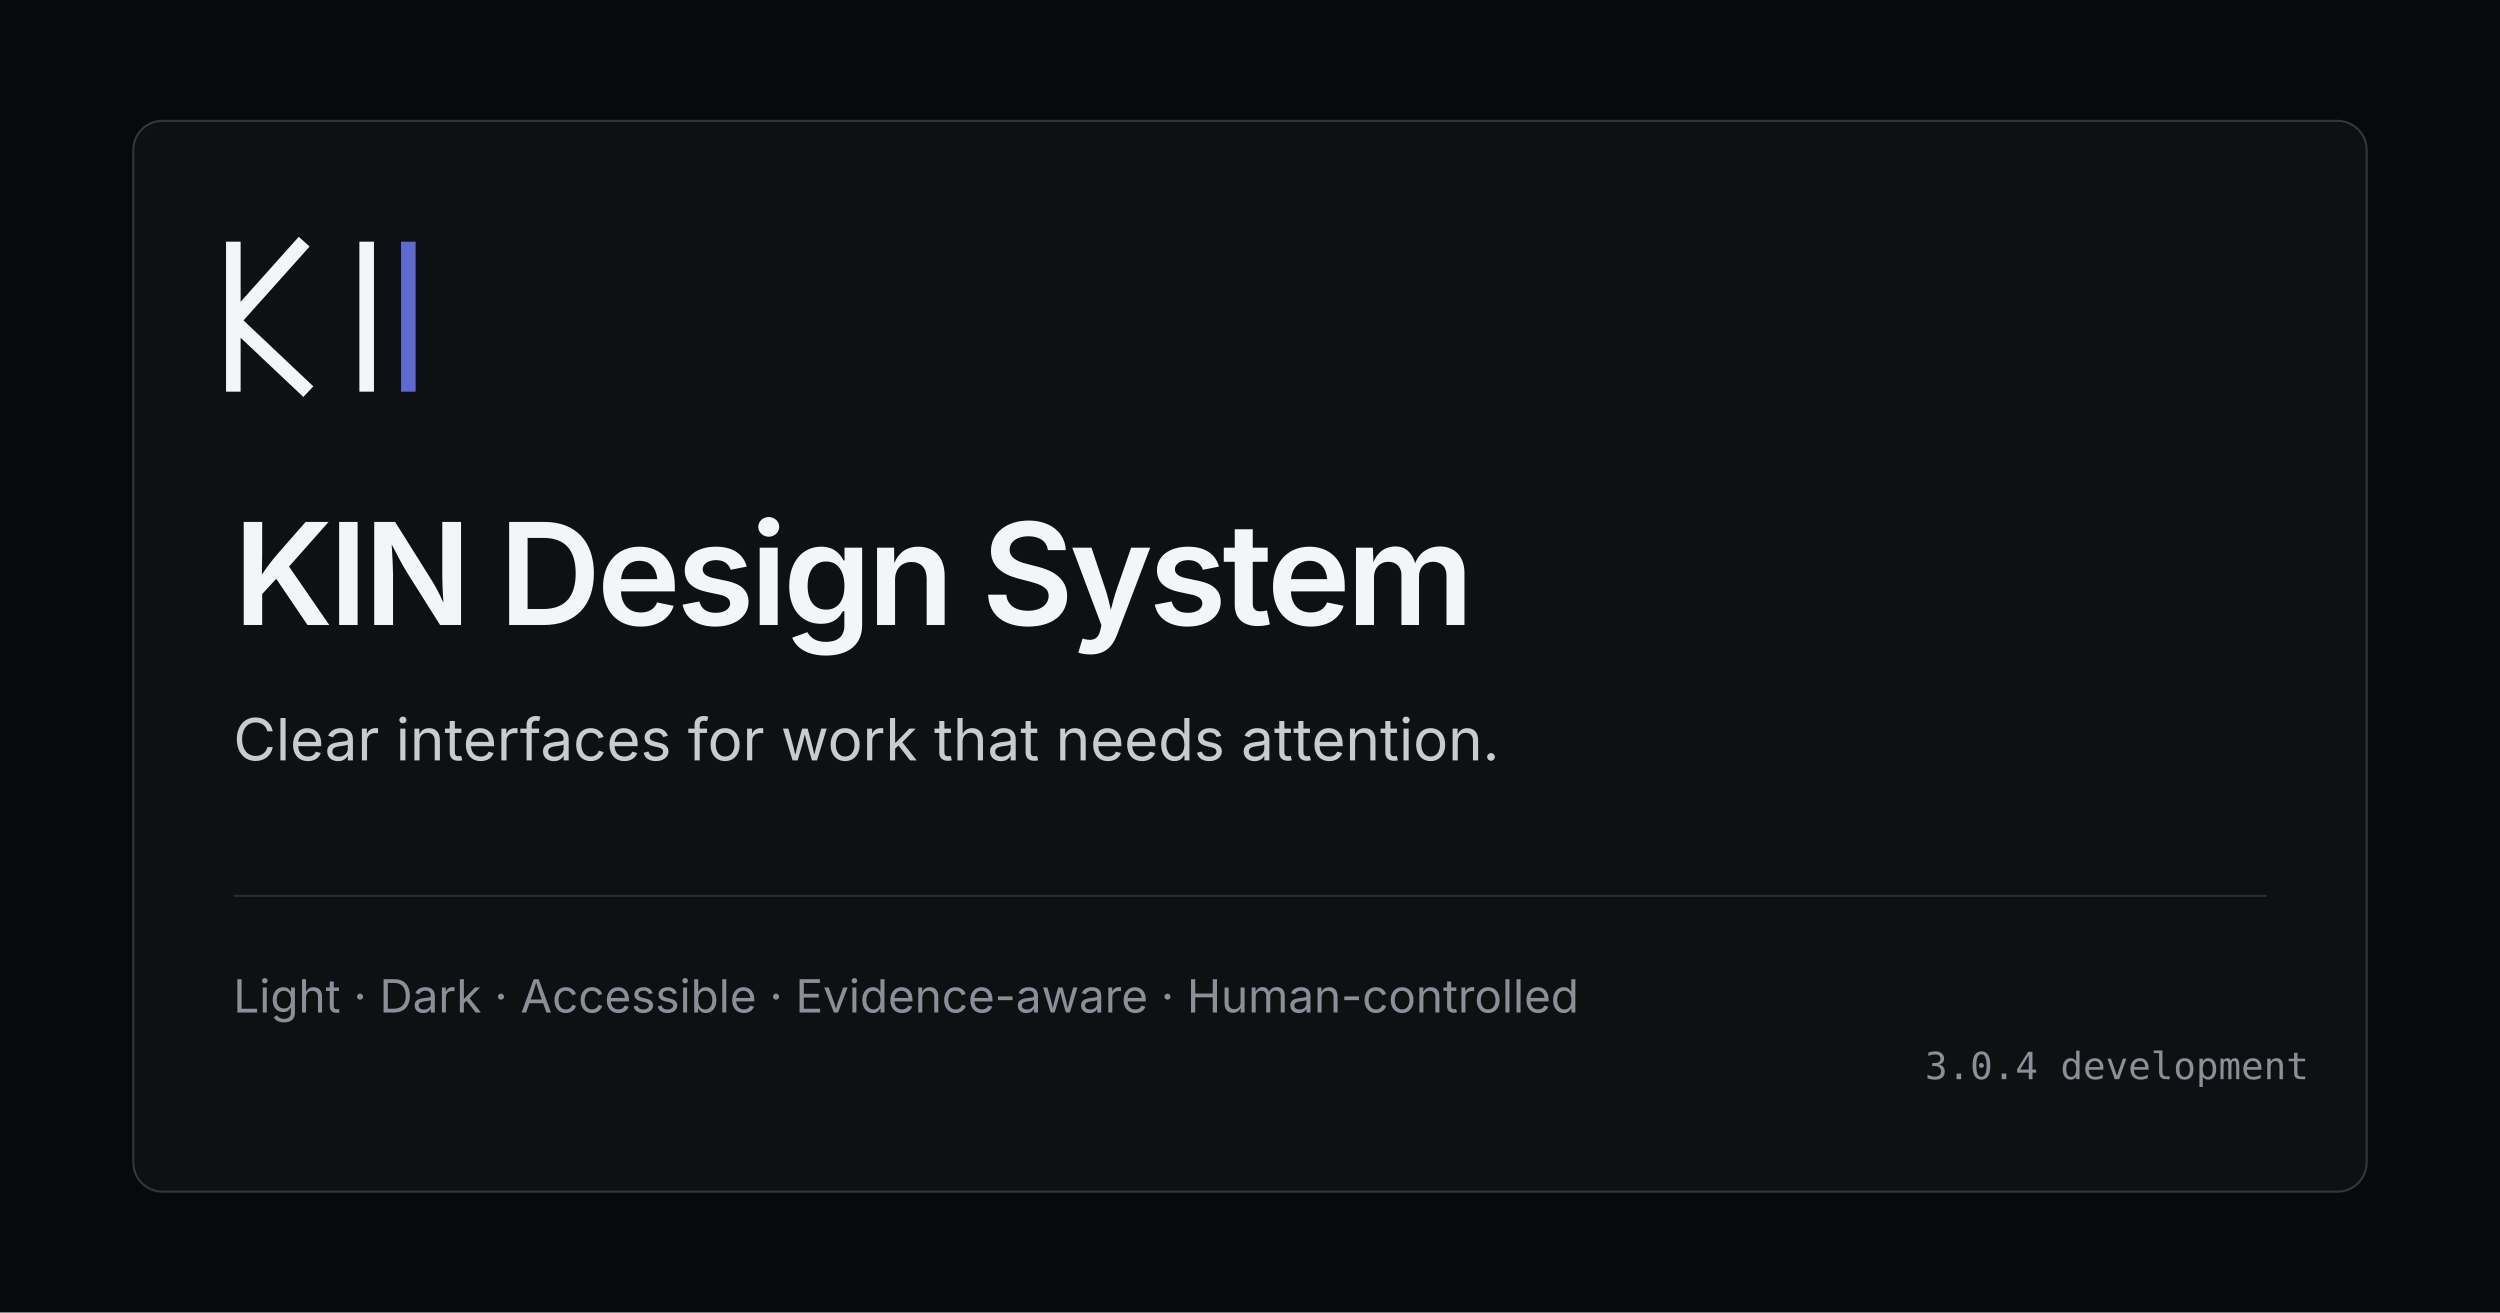
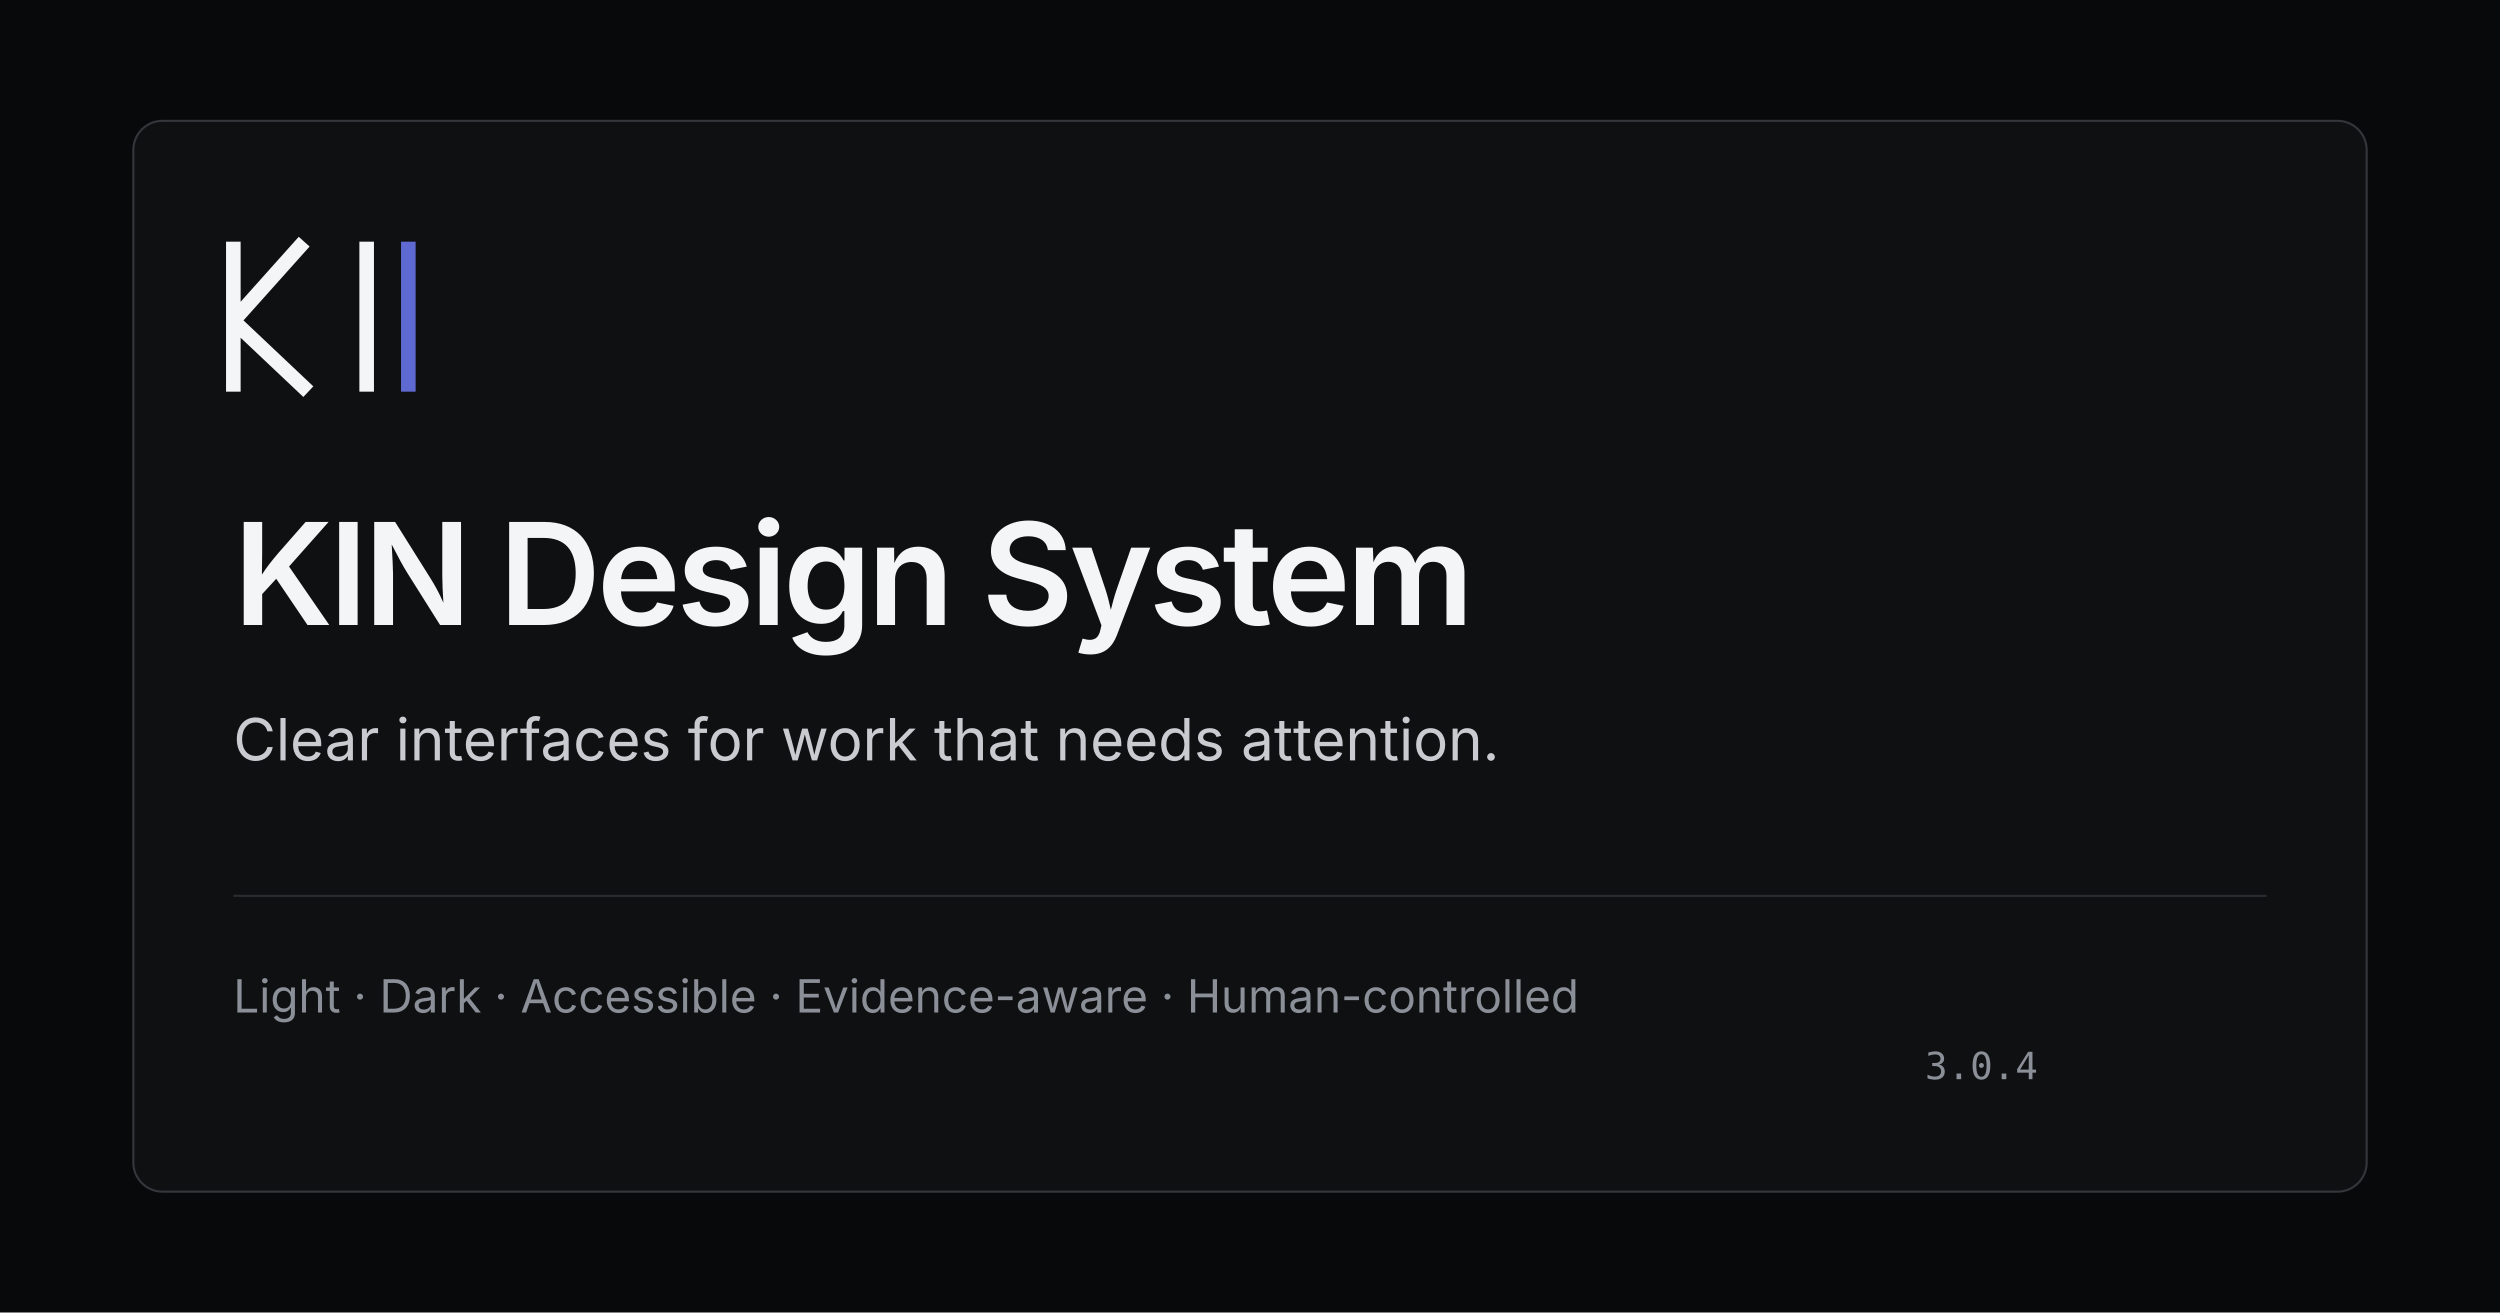
<svg xmlns="http://www.w3.org/2000/svg" width="1200" height="630" viewBox="0 0 1200 630" role="img" aria-labelledby="title desc">
  <rect width="1200" height="630" fill="#08090a" />
  <rect x="64" y="58" width="1072" height="514" rx="14" fill="#0f1011" stroke="#34363b" />
  <path d="M112 116v72m0-34 34-38m-34 38 36 34m28-72v72" fill="none" stroke="#f4f5f7" stroke-width="7" />
  <path d="M196 116v72" stroke="#5e6ad2" stroke-width="7" />
  <text x="112" y="300" fill="#f4f5f7" font-family="Inter,Arial,sans-serif" font-size="68" font-weight="600" letter-spacing="-2">KIN Design System</text>
  <text x="112" y="365" fill="#c9cbd1" font-family="Inter,Arial,sans-serif" font-size="28">Clear interfaces for work that needs attention.</text>
  <line x1="112" y1="430" x2="1088" y2="430" stroke="#2a2c30" />
  <text x="112" y="486" fill="#8b8f98" font-family="Inter,Arial,sans-serif" font-size="22">Light · Dark · Accessible · Evidence-aware · Human-controlled</text>
-   <text x="924" y="518" fill="#8b8f98" font-family="ui-monospace,monospace" font-size="18">3.0.4 development</text>
+   <text x="924" y="518" fill="#8b8f98" font-family="ui-monospace,monospace" font-size="18">3.0.4</text>
</svg>
